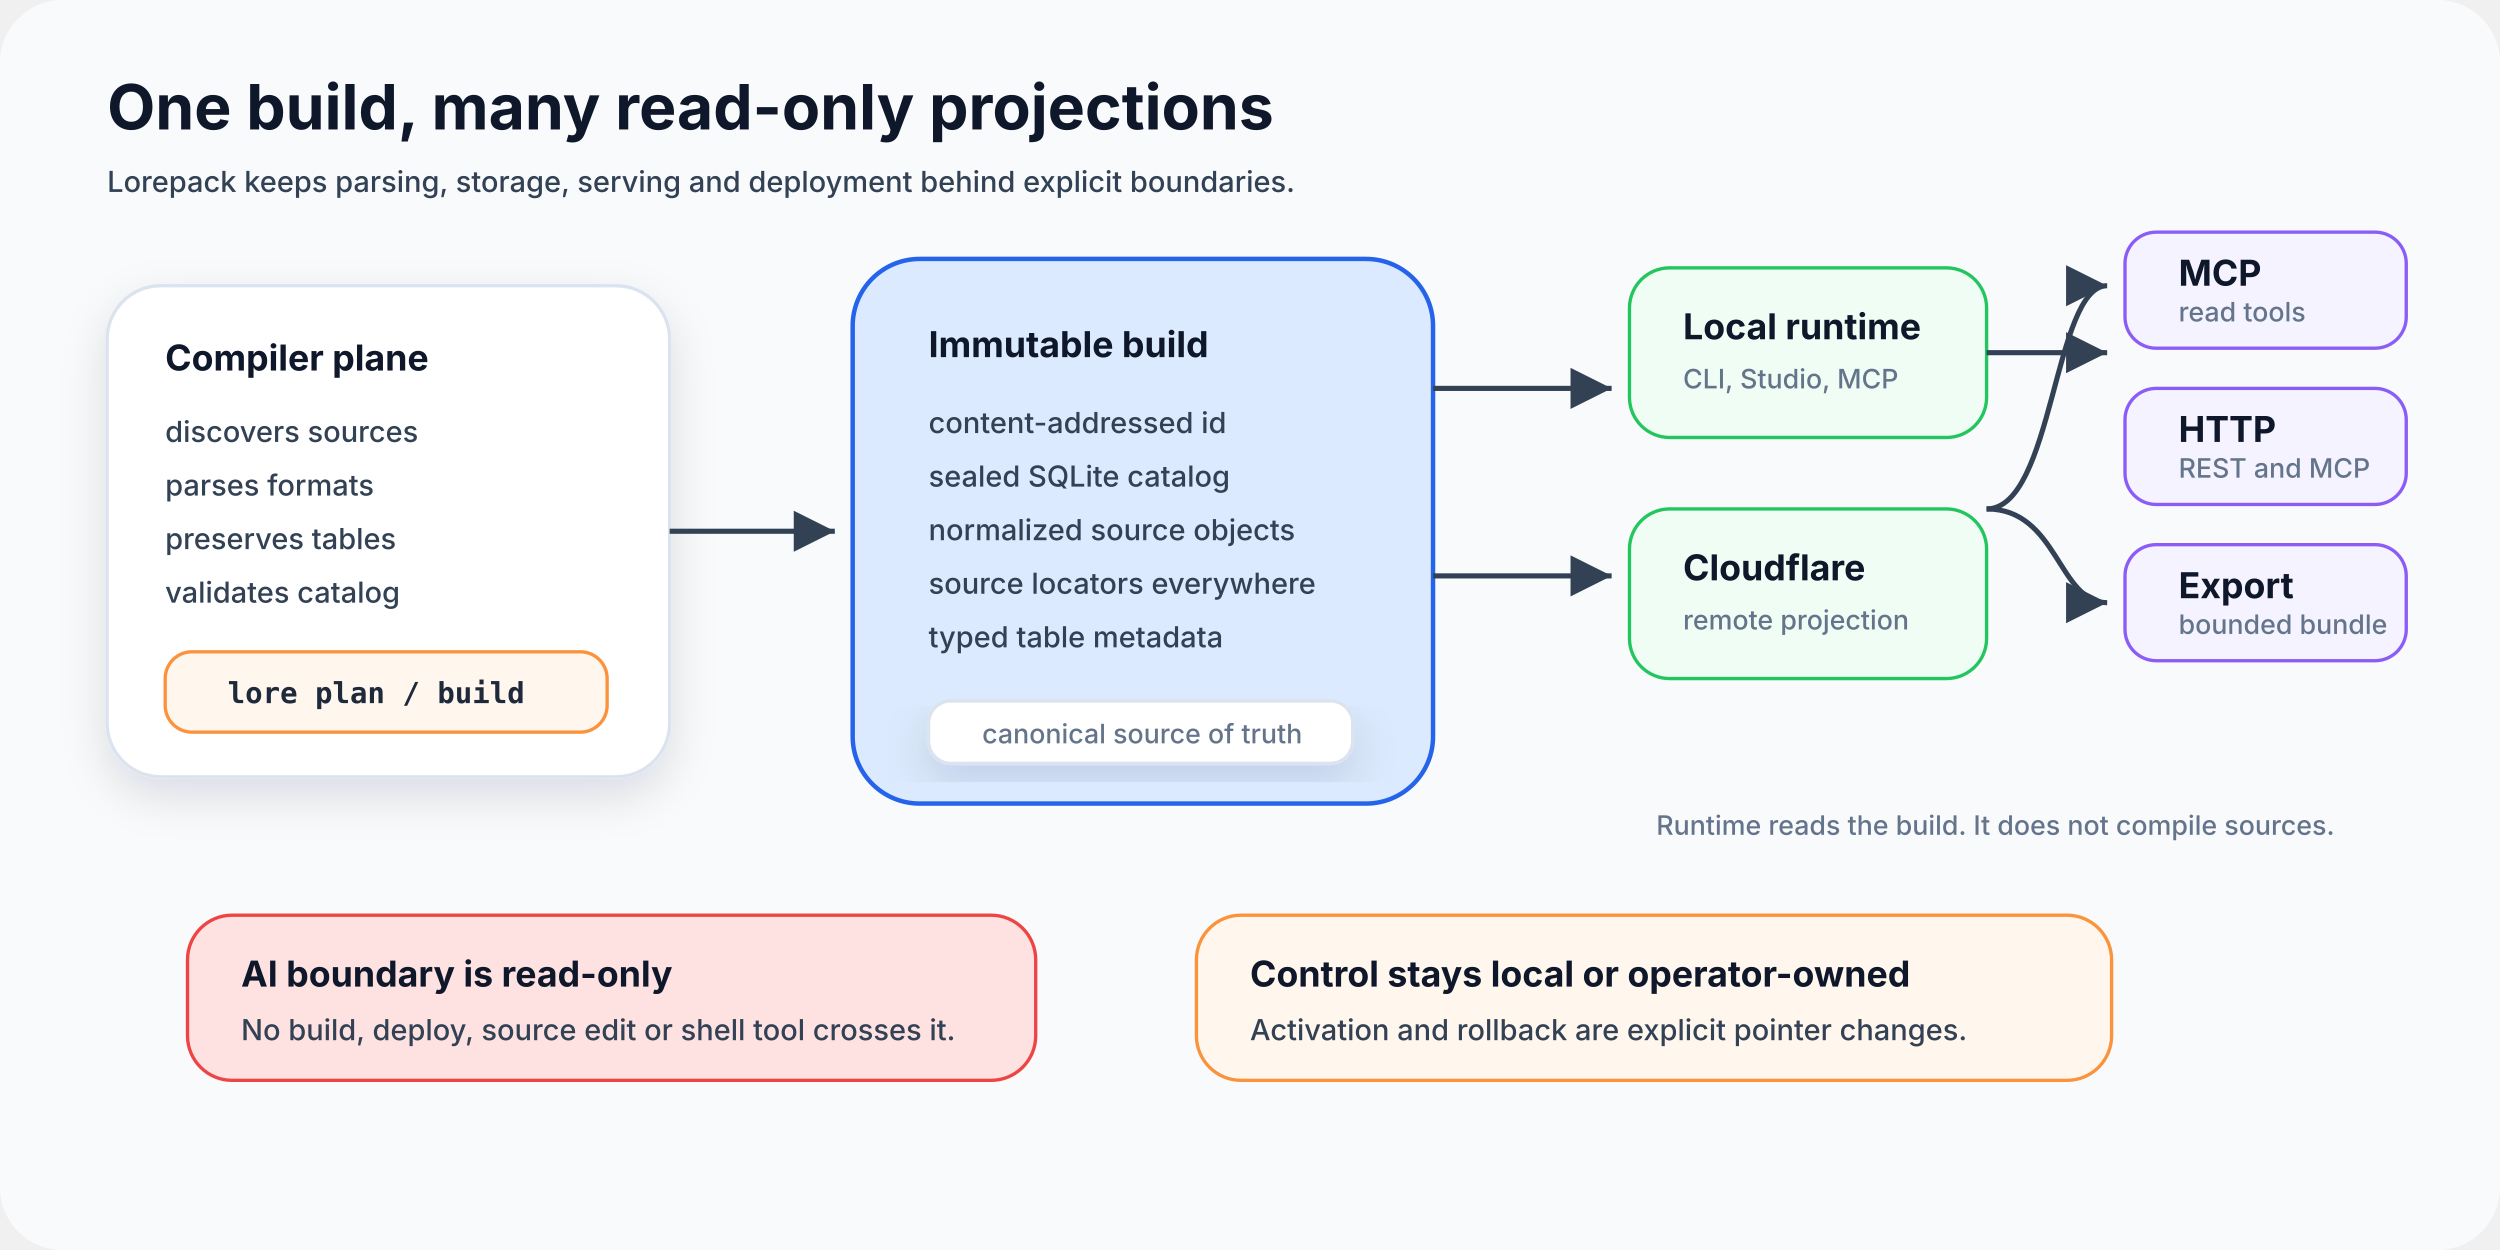
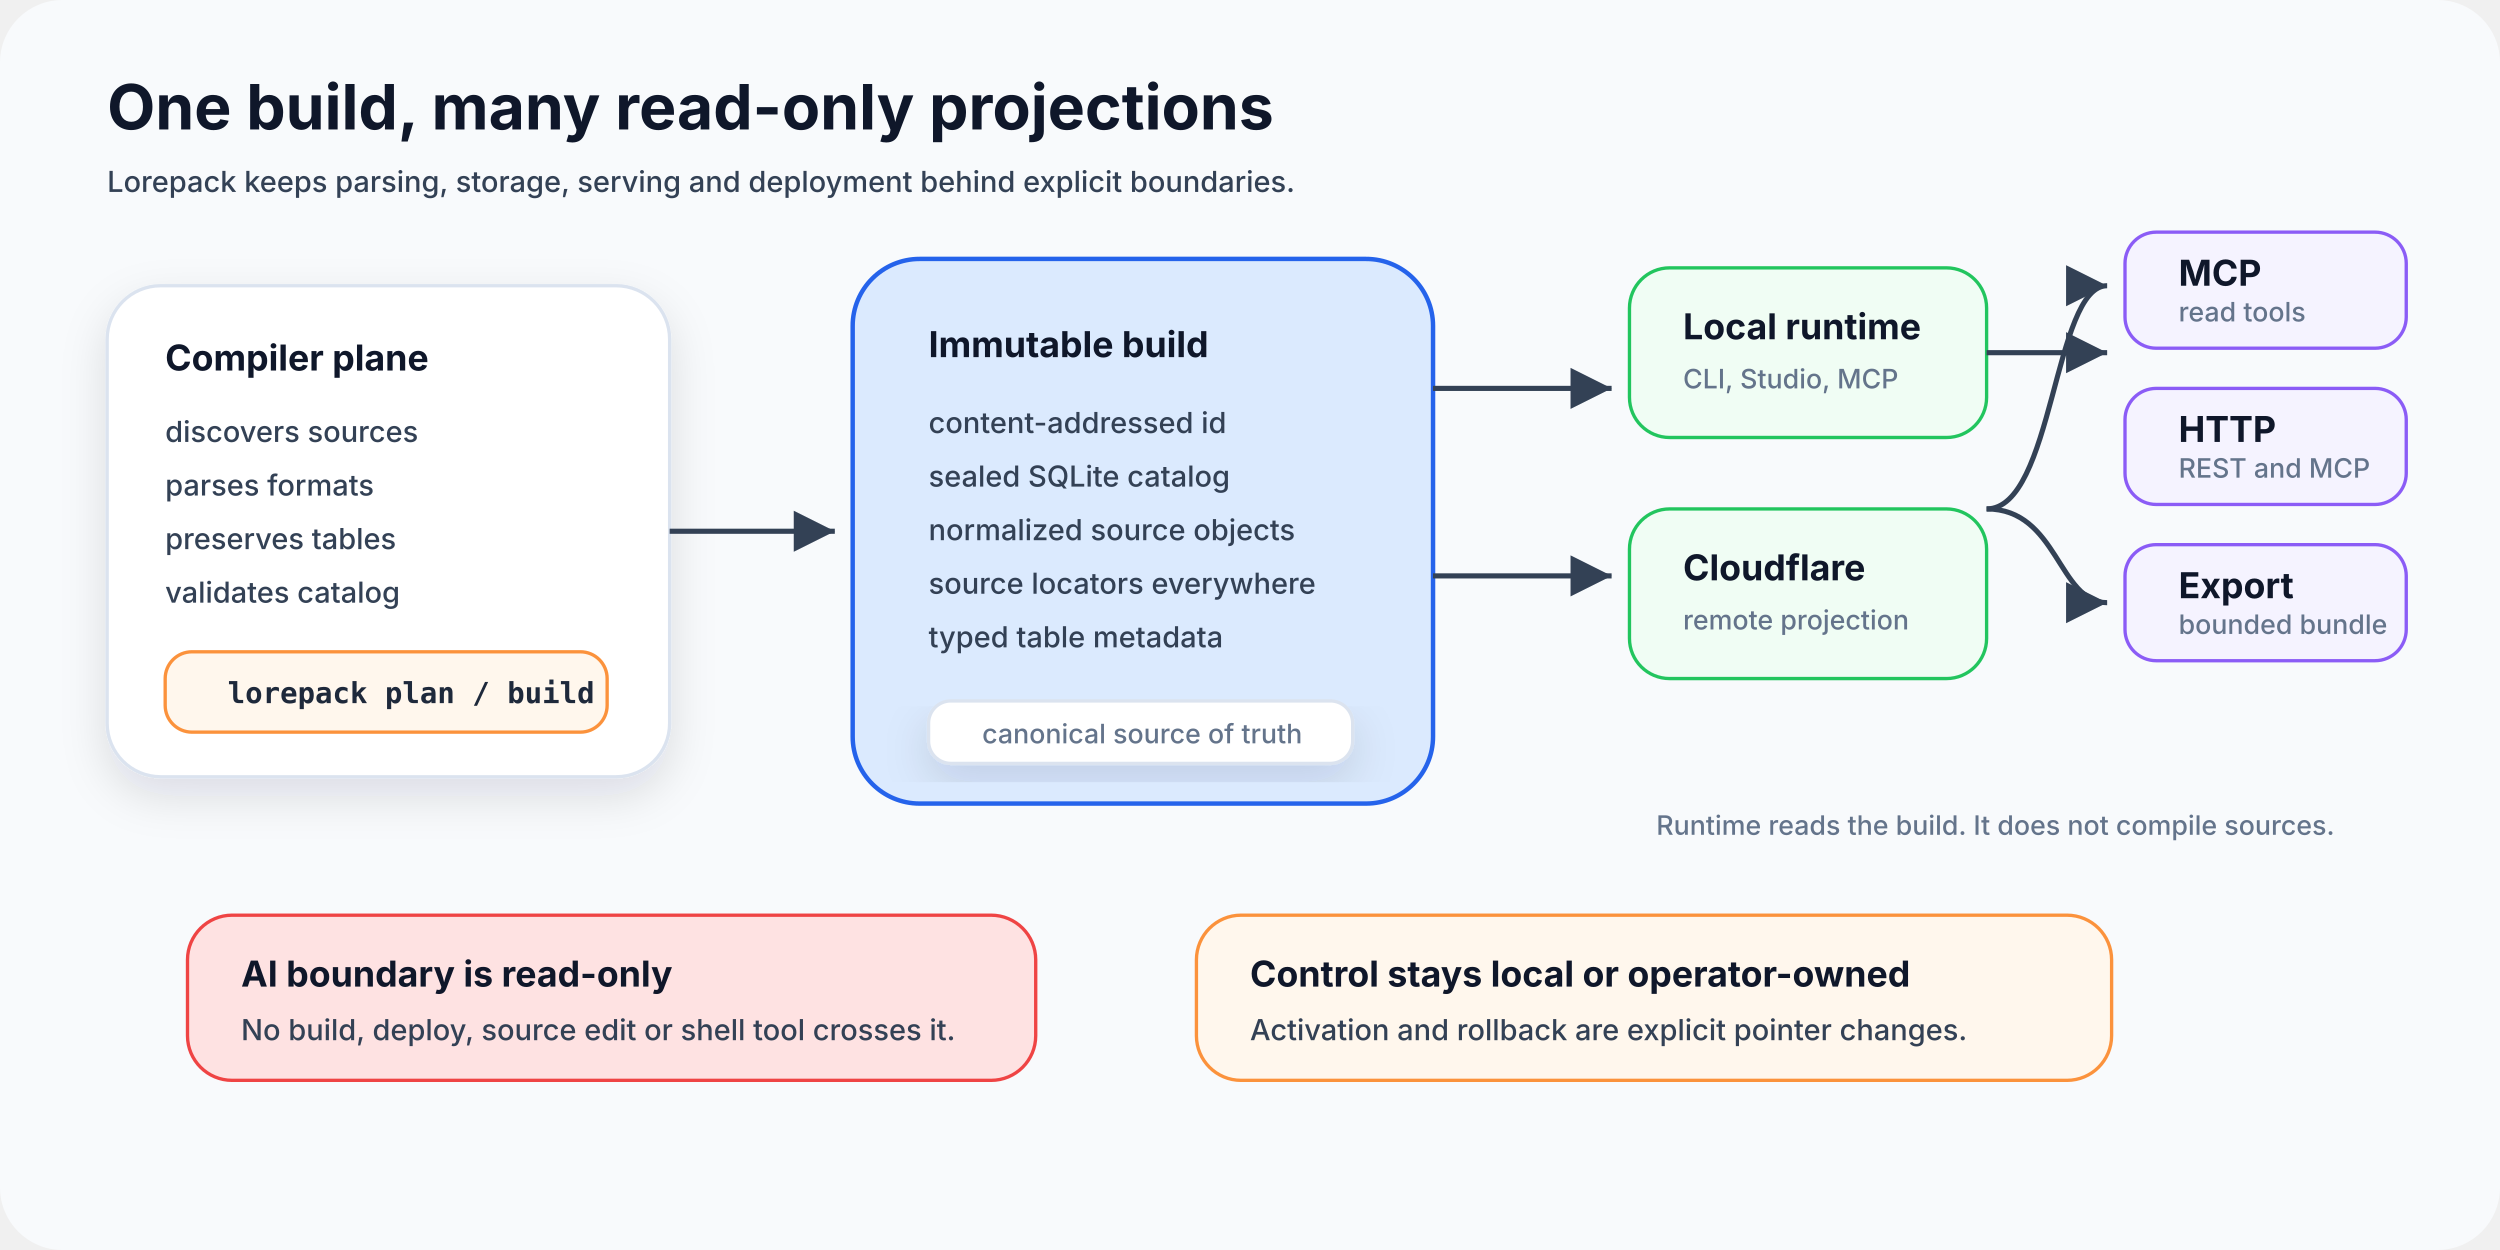
<svg xmlns="http://www.w3.org/2000/svg" width="1120" height="560" viewBox="0 0 1120 560" role="img" aria-labelledby="title desc">
  <defs>
    <marker id="arrow" markerWidth="12" markerHeight="12" refX="10" refY="6" orient="auto" markerUnits="strokeWidth">
      <path d="M2 2 L10 6 L2 10 Z" fill="#334155" />
    </marker>
    <filter id="shadow" x="-10%" y="-20%" width="120%" height="150%">
      <feDropShadow dx="0" dy="8" stdDeviation="10" flood-color="#0f172a" flood-opacity="0.12" />
    </filter>
    <style>
      .bg { fill: #f8fafc; }
      .zone { fill: #ffffff; stroke: #dbe3ef; stroke-width: 1.5; filter: url(#shadow); }
      .build { fill: #dbeafe; stroke: #2563eb; stroke-width: 2; }
      .adapter { fill: #f0fdf4; stroke: #22c55e; stroke-width: 1.5; }
      .control { fill: #fff7ed; stroke: #fb923c; stroke-width: 1.5; }
      .ai { fill: #f5f3ff; stroke: #8b5cf6; stroke-width: 1.5; }
      .forbidden { fill: #fee2e2; stroke: #ef4444; stroke-width: 1.5; }
      .title { font: 700 28px ui-sans-serif, system-ui, -apple-system, BlinkMacSystemFont, "Segoe UI", sans-serif; fill: #0f172a; }
      .label { font: 700 16px ui-sans-serif, system-ui, -apple-system, BlinkMacSystemFont, "Segoe UI", sans-serif; fill: #0f172a; }
      .body { font: 500 13px ui-sans-serif, system-ui, -apple-system, BlinkMacSystemFont, "Segoe UI", sans-serif; fill: #334155; }
      .small { font: 500 12px ui-sans-serif, system-ui, -apple-system, BlinkMacSystemFont, "Segoe UI", sans-serif; fill: #64748b; }
      .mono { font: 600 13px ui-monospace, SFMono-Regular, Menlo, monospace; fill: #1e293b; }
      .line { fill: none; stroke: #334155; stroke-width: 2.3; marker-end: url(#arrow); }
      .dashed { fill: none; stroke: #64748b; stroke-width: 2; stroke-dasharray: 6 6; marker-end: url(#arrow); }
    </style>
  </defs>
  <rect class="bg" width="1120" height="560" rx="28" />
  <text class="title" x="48" y="58">One build, many read-only projections</text>
  <text class="body" x="48" y="86">Lorepack keeps parsing, storage, serving and deployment behind explicit boundaries.</text>
  <g transform="translate(48 128)">
    <rect class="zone" width="252" height="220" rx="24" />
    <text class="label" x="26" y="38">Compiler plane</text>
    <text class="body" x="26" y="70">discovers sources</text>
    <text class="body" x="26" y="94">parses formats</text>
    <text class="body" x="26" y="118">preserves tables</text>
    <text class="body" x="26" y="142">validates catalog</text>
    <rect class="control" x="26" y="164" width="198" height="36" rx="12" />
-     <text class="mono" x="54" y="187">lore plan / build</text>
+     <text class="mono" x="54" y="187">lorepack plan / build</text>
  </g>
  <g transform="translate(382 116)">
    <rect class="build" width="260" height="244" rx="30" />
    <text class="label" x="34" y="44">Immutable build</text>
    <text class="body" x="34" y="78">content-addressed id</text>
    <text class="body" x="34" y="102">sealed SQLite catalog</text>
    <text class="body" x="34" y="126">normalized source objects</text>
    <text class="body" x="34" y="150">source locators everywhere</text>
    <text class="body" x="34" y="174">typed table metadata</text>
    <rect class="zone" x="34" y="198" width="190" height="28" rx="10" />
    <text class="small" x="58" y="217">canonical source of truth</text>
  </g>
  <g transform="translate(730 120)">
    <rect class="adapter" width="160" height="76" rx="18" />
    <text class="label" x="24" y="32">Local runtime</text>
    <text class="small" x="24" y="54">CLI, Studio, MCP</text>
    <rect class="adapter" y="108" width="160" height="76" rx="18" />
    <text class="label" x="24" y="140">Cloudflare</text>
    <text class="small" x="24" y="162">remote projection</text>
  </g>
  <g transform="translate(952 104)">
    <rect class="ai" width="126" height="52" rx="14" />
    <text class="label" x="24" y="24">MCP</text>
    <text class="small" x="24" y="40">read tools</text>
    <rect class="ai" y="70" width="126" height="52" rx="14" />
    <text class="label" x="24" y="94">HTTP</text>
    <text class="small" x="24" y="110">REST and MCP</text>
    <rect class="ai" y="140" width="126" height="52" rx="14" />
    <text class="label" x="24" y="164">Export</text>
    <text class="small" x="24" y="180">bounded bundle</text>
  </g>
  <path class="line" d="M300 238 H374" />
  <path class="line" d="M642 174 H722" />
  <path class="line" d="M642 258 H722" />
  <path class="line" d="M890 158 H944" />
  <path class="line" d="M890 228 C920 228 920 128 944 128" />
  <path class="line" d="M890 228 C922 228 922 270 944 270" />
  <g transform="translate(84 410)">
    <rect class="forbidden" width="380" height="74" rx="20" />
    <text class="label" x="24" y="32">AI boundary is read-only</text>
    <text class="body" x="24" y="56">No build, deploy, source edit or shell tool crosses it.</text>
  </g>
  <g transform="translate(536 410)">
    <rect class="control" width="410" height="74" rx="20" />
    <text class="label" x="24" y="32">Control stays local or operator-owned</text>
    <text class="body" x="24" y="56">Activation and rollback are explicit pointer changes.</text>
  </g>
  <text class="small" x="742" y="374">Runtime reads the build. It does not compile sources.</text>
</svg>
